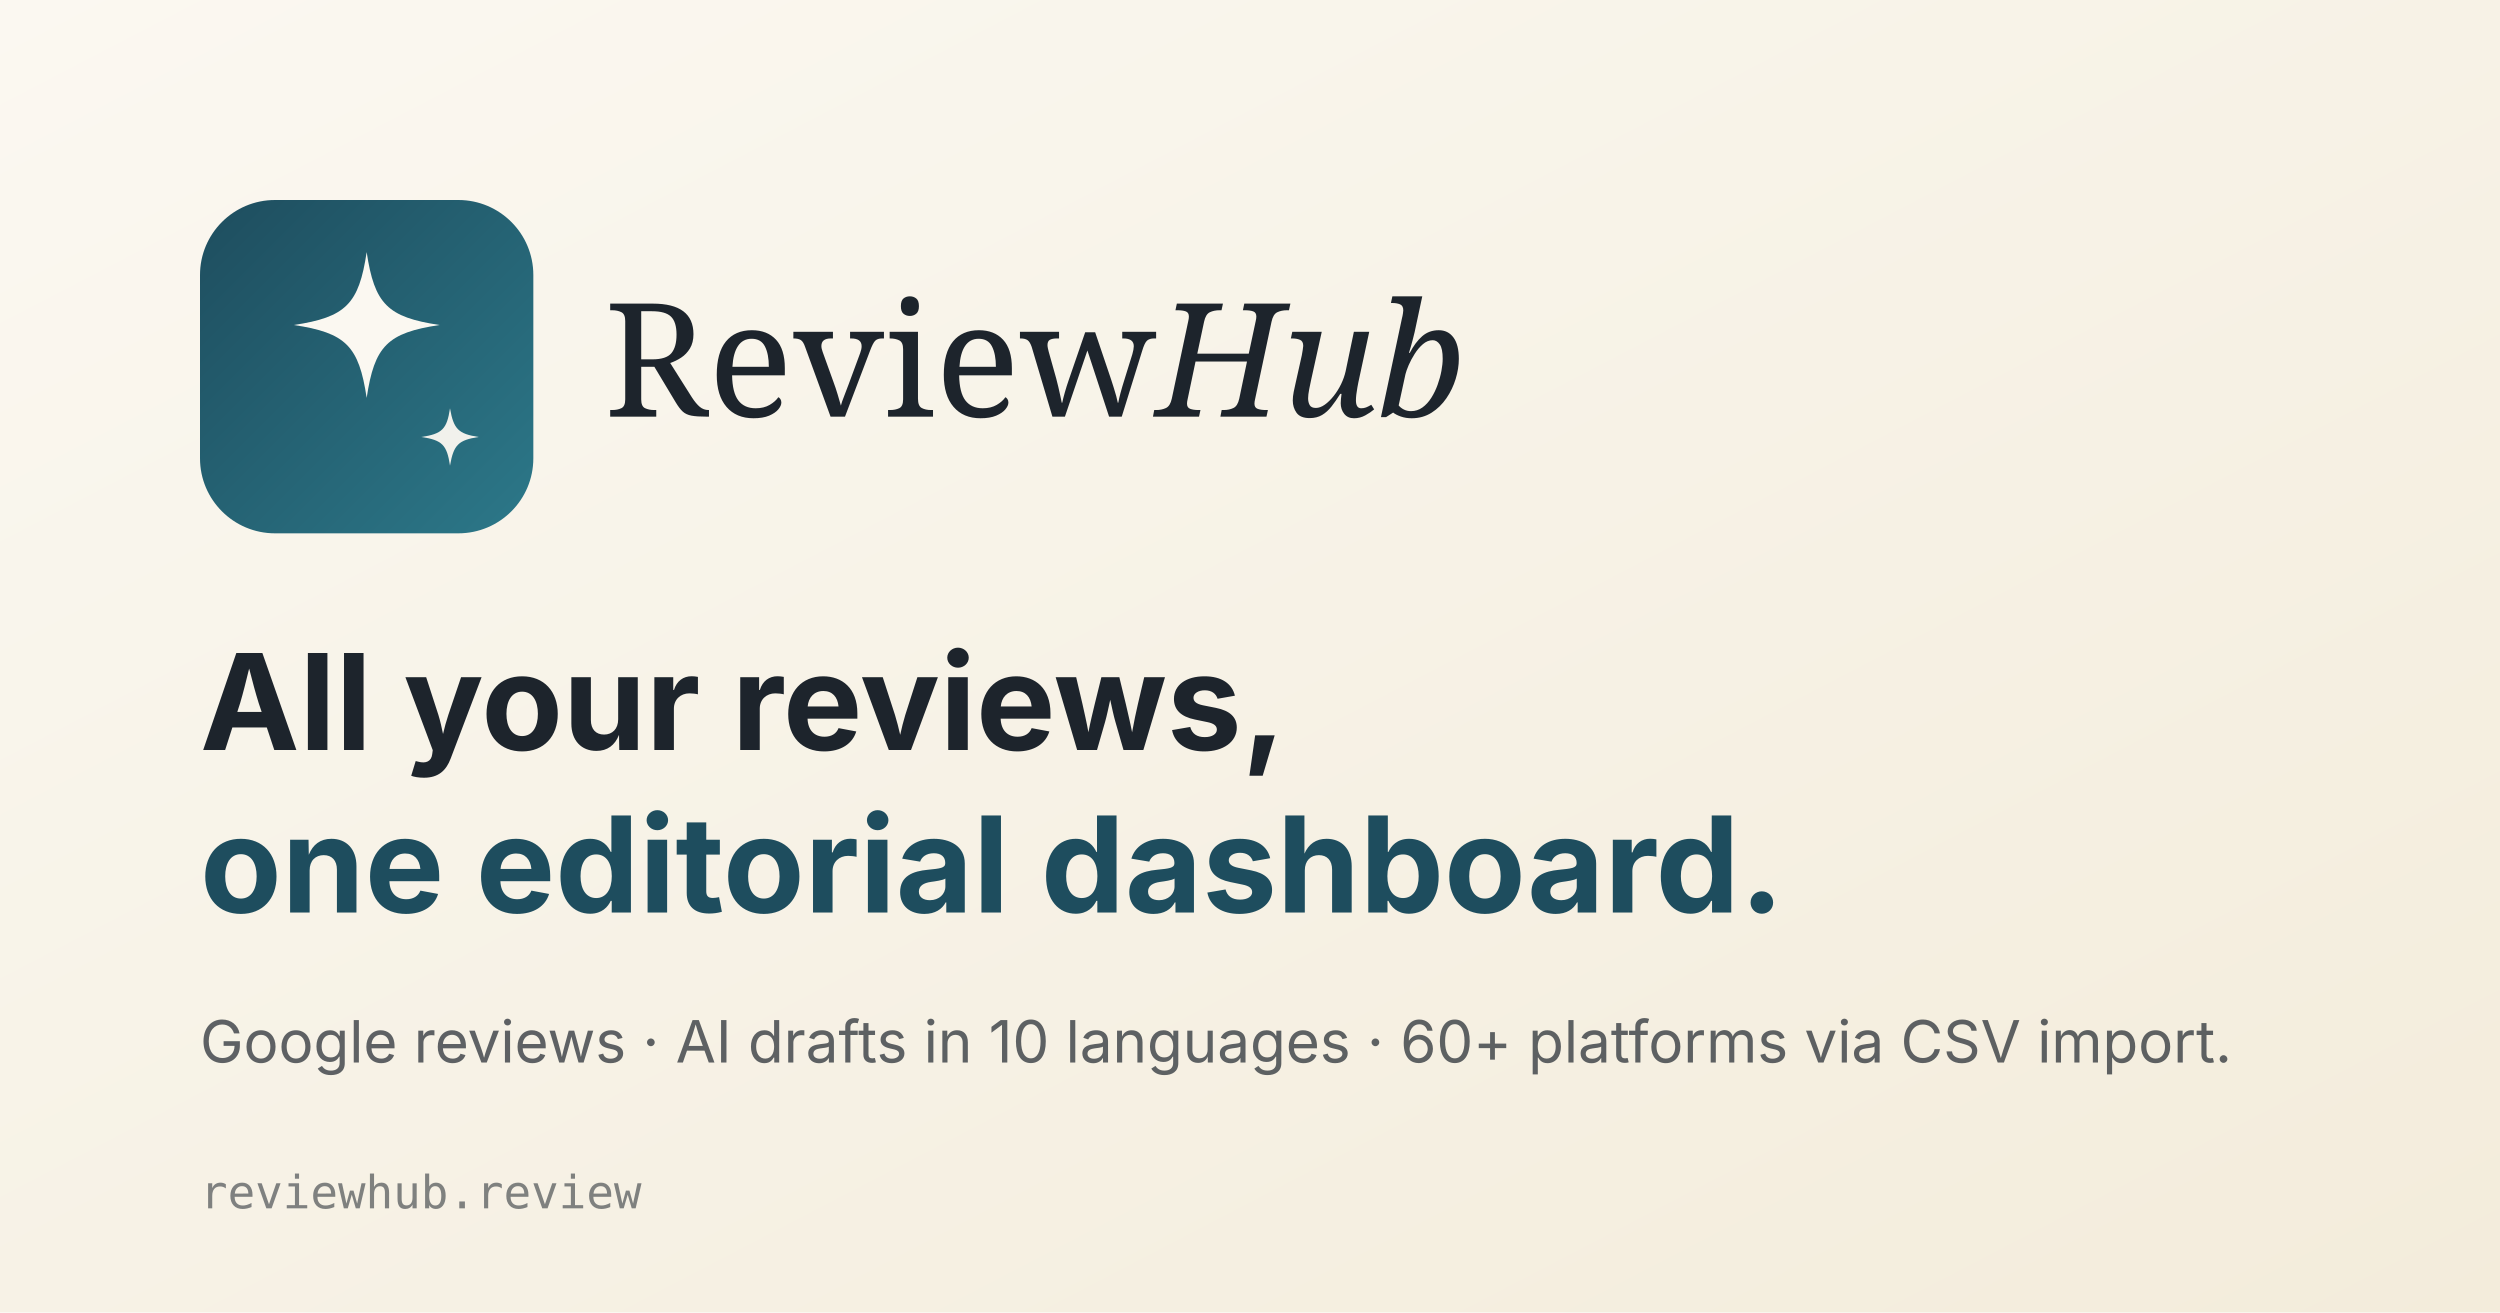
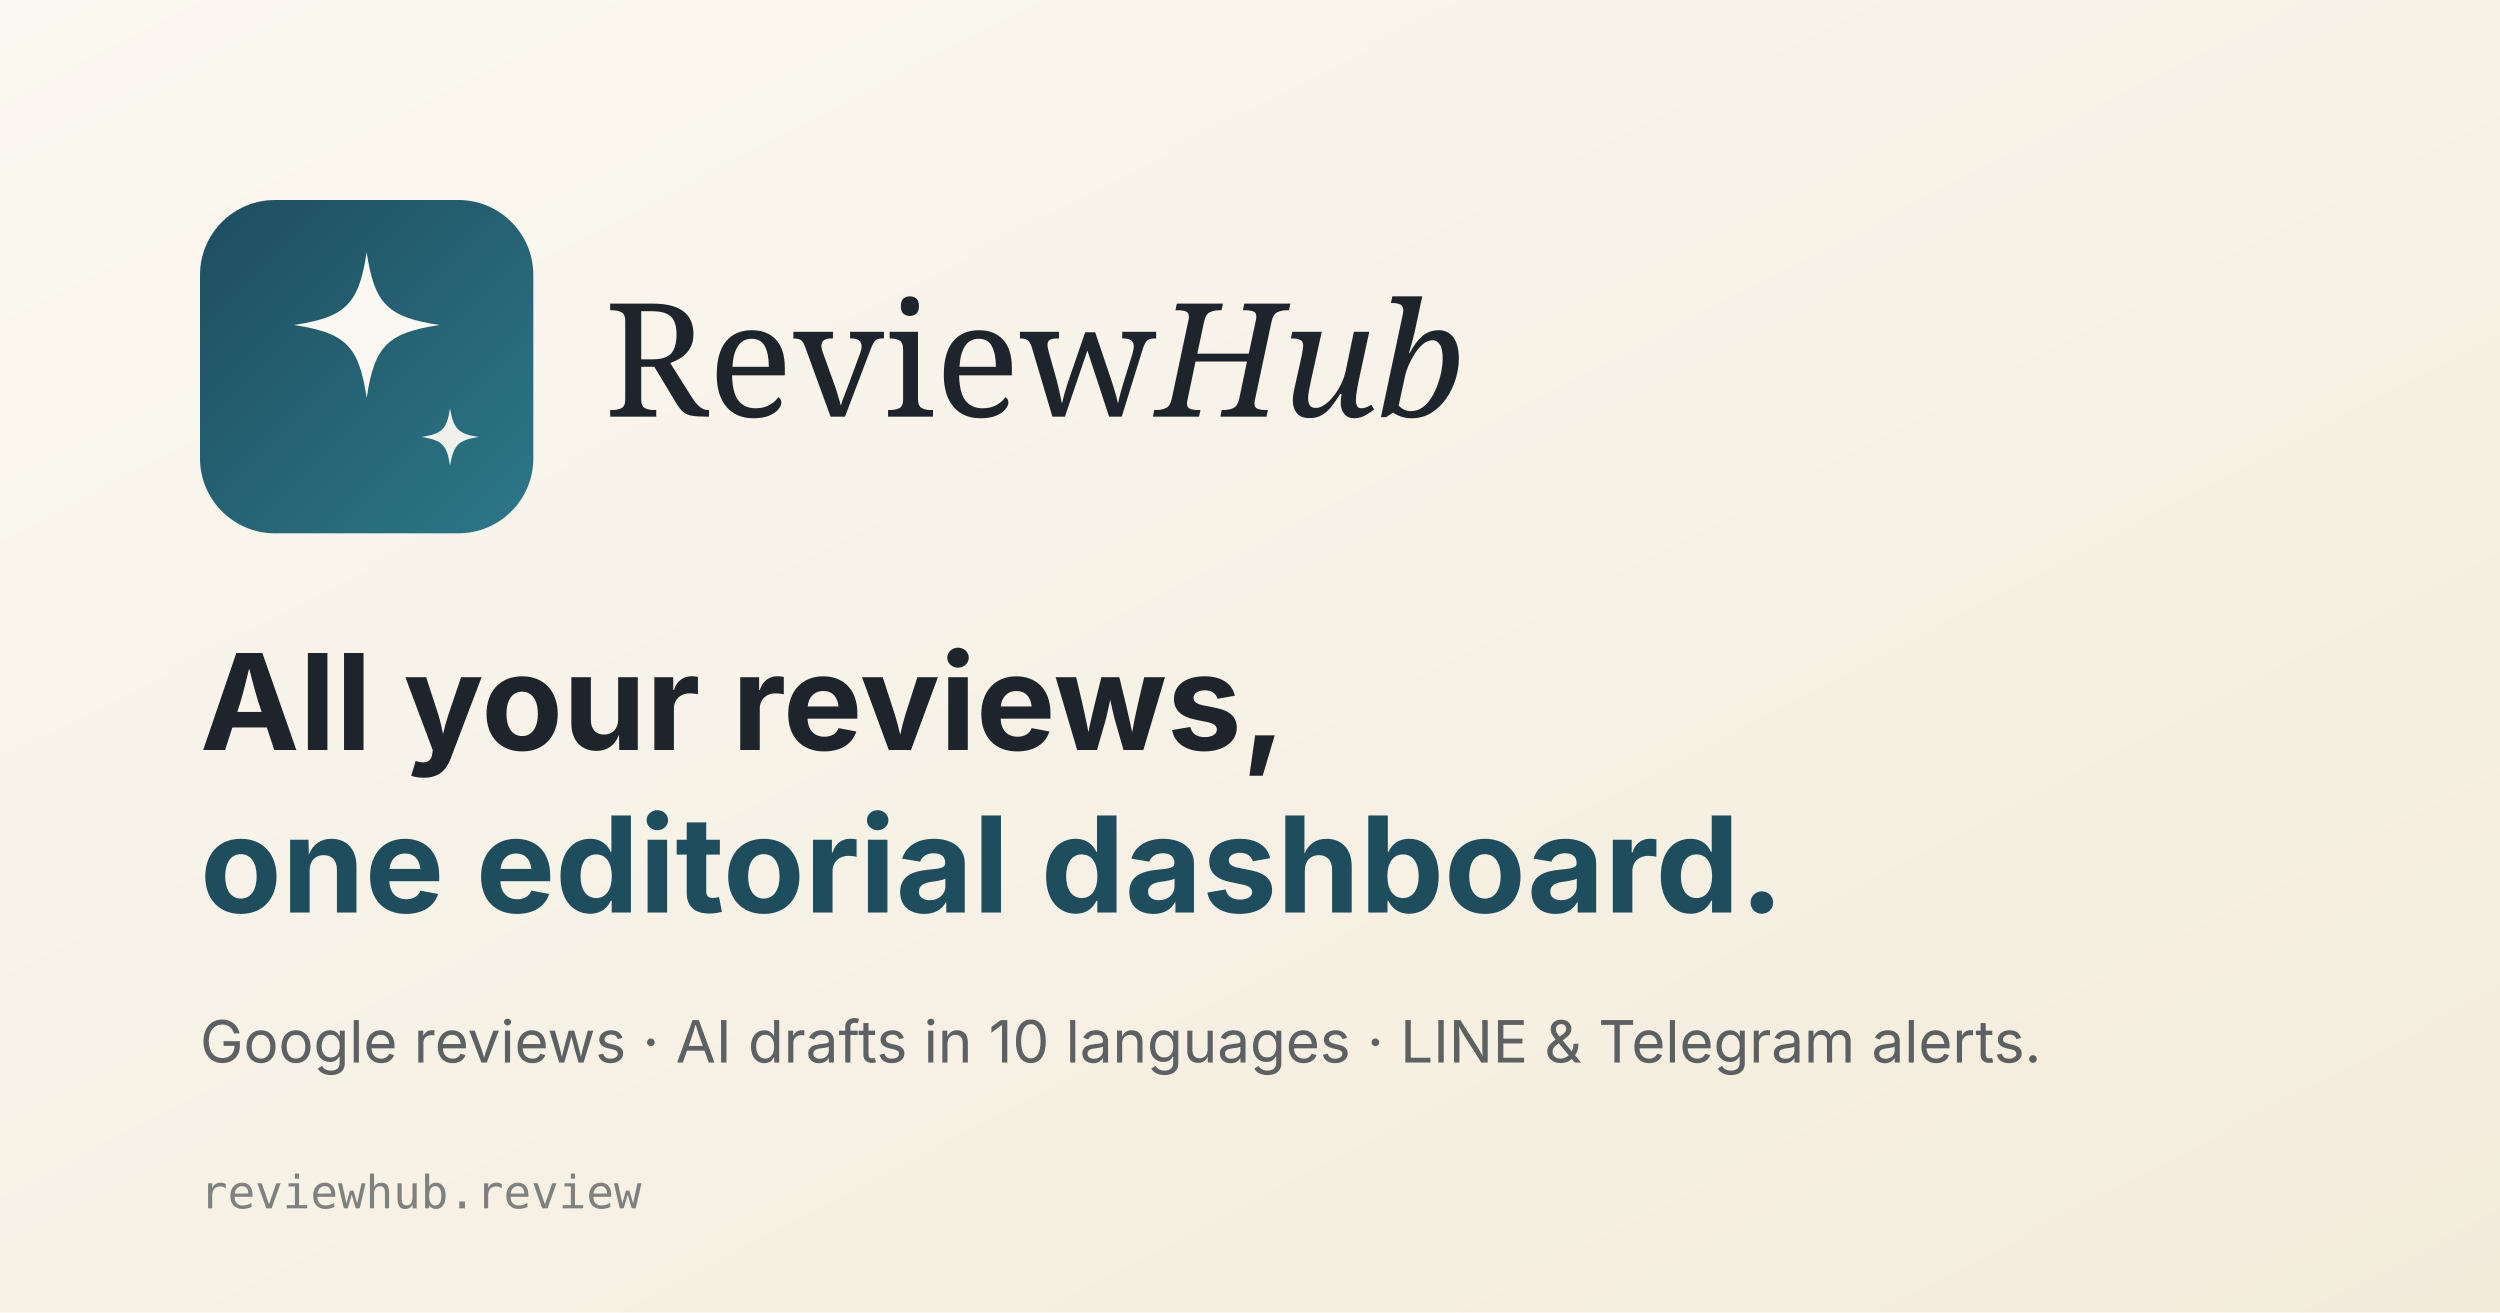
<svg xmlns="http://www.w3.org/2000/svg" width="1200" height="630" viewBox="0 0 1200 630">
  <defs>
    <linearGradient id="bg" x1="0" y1="0" x2="1" y2="1">
      <stop offset="0" stop-color="#fbf8f1" />
      <stop offset="1" stop-color="#f3ecdb" />
    </linearGradient>
    <linearGradient id="tile" x1="0" y1="0" x2="1" y2="1">
      <stop offset="0" stop-color="#1e4d5e" />
      <stop offset="1" stop-color="#2c7889" />
    </linearGradient>
  </defs>
  <rect width="1200" height="630" fill="url(#bg)" />
  <g transform="translate(96 96)">
    <rect width="160" height="160" rx="36" fill="url(#tile)" />
    <path d="M80 25c3.75 25 10 31.25 35 35-25 3.75-31.25 10-35 35-3.75-25-10-31.25-35-35 25-3.75 31.25-10 35-35z" fill="#fbf8f1" />
    <path d="M120 100c1.75 10 4 12.25 13.75 13.75-9.75 1.5-12 3.75-13.75 13.75-1.5-10-3.75-12.25-13.75-13.75 10-1.5 12.25-3.75 13.75-13.75z" fill="#fbf8f1" opacity="0.95" />
  </g>
  <text x="290" y="200" font-family="'Instrument Serif', Georgia, serif" font-size="76" fill="#1d242c">Review<tspan font-style="italic">Hub</tspan>
  </text>
  <text x="96" y="360" font-family="'Inter Tight', -apple-system, system-ui, sans-serif" font-size="64" font-weight="700" fill="#1d242c">All your reviews,</text>
  <text x="96" y="438" font-family="'Inter Tight', -apple-system, system-ui, sans-serif" font-size="64" font-weight="700" fill="#1e4d5e">one editorial dashboard.</text>
-   <text x="96" y="510" font-family="'Inter Tight', -apple-system, system-ui, sans-serif" font-size="28" font-weight="400" fill="#1d242c" opacity="0.7">Google reviews · AI drafts in 10 languages · 60+ platforms via CSV import.</text>
+   <text x="96" y="510" font-family="'Inter Tight', -apple-system, system-ui, sans-serif" font-size="28" font-weight="400" fill="#1d242c" opacity="0.7">Google reviews · AI drafts in 10 languages · LINE &amp; Telegram alerts.</text>
  <text x="96" y="580" font-family="'JetBrains Mono', ui-monospace, monospace" font-size="22" fill="#1d242c" opacity="0.55">reviewhub.review</text>
</svg>
